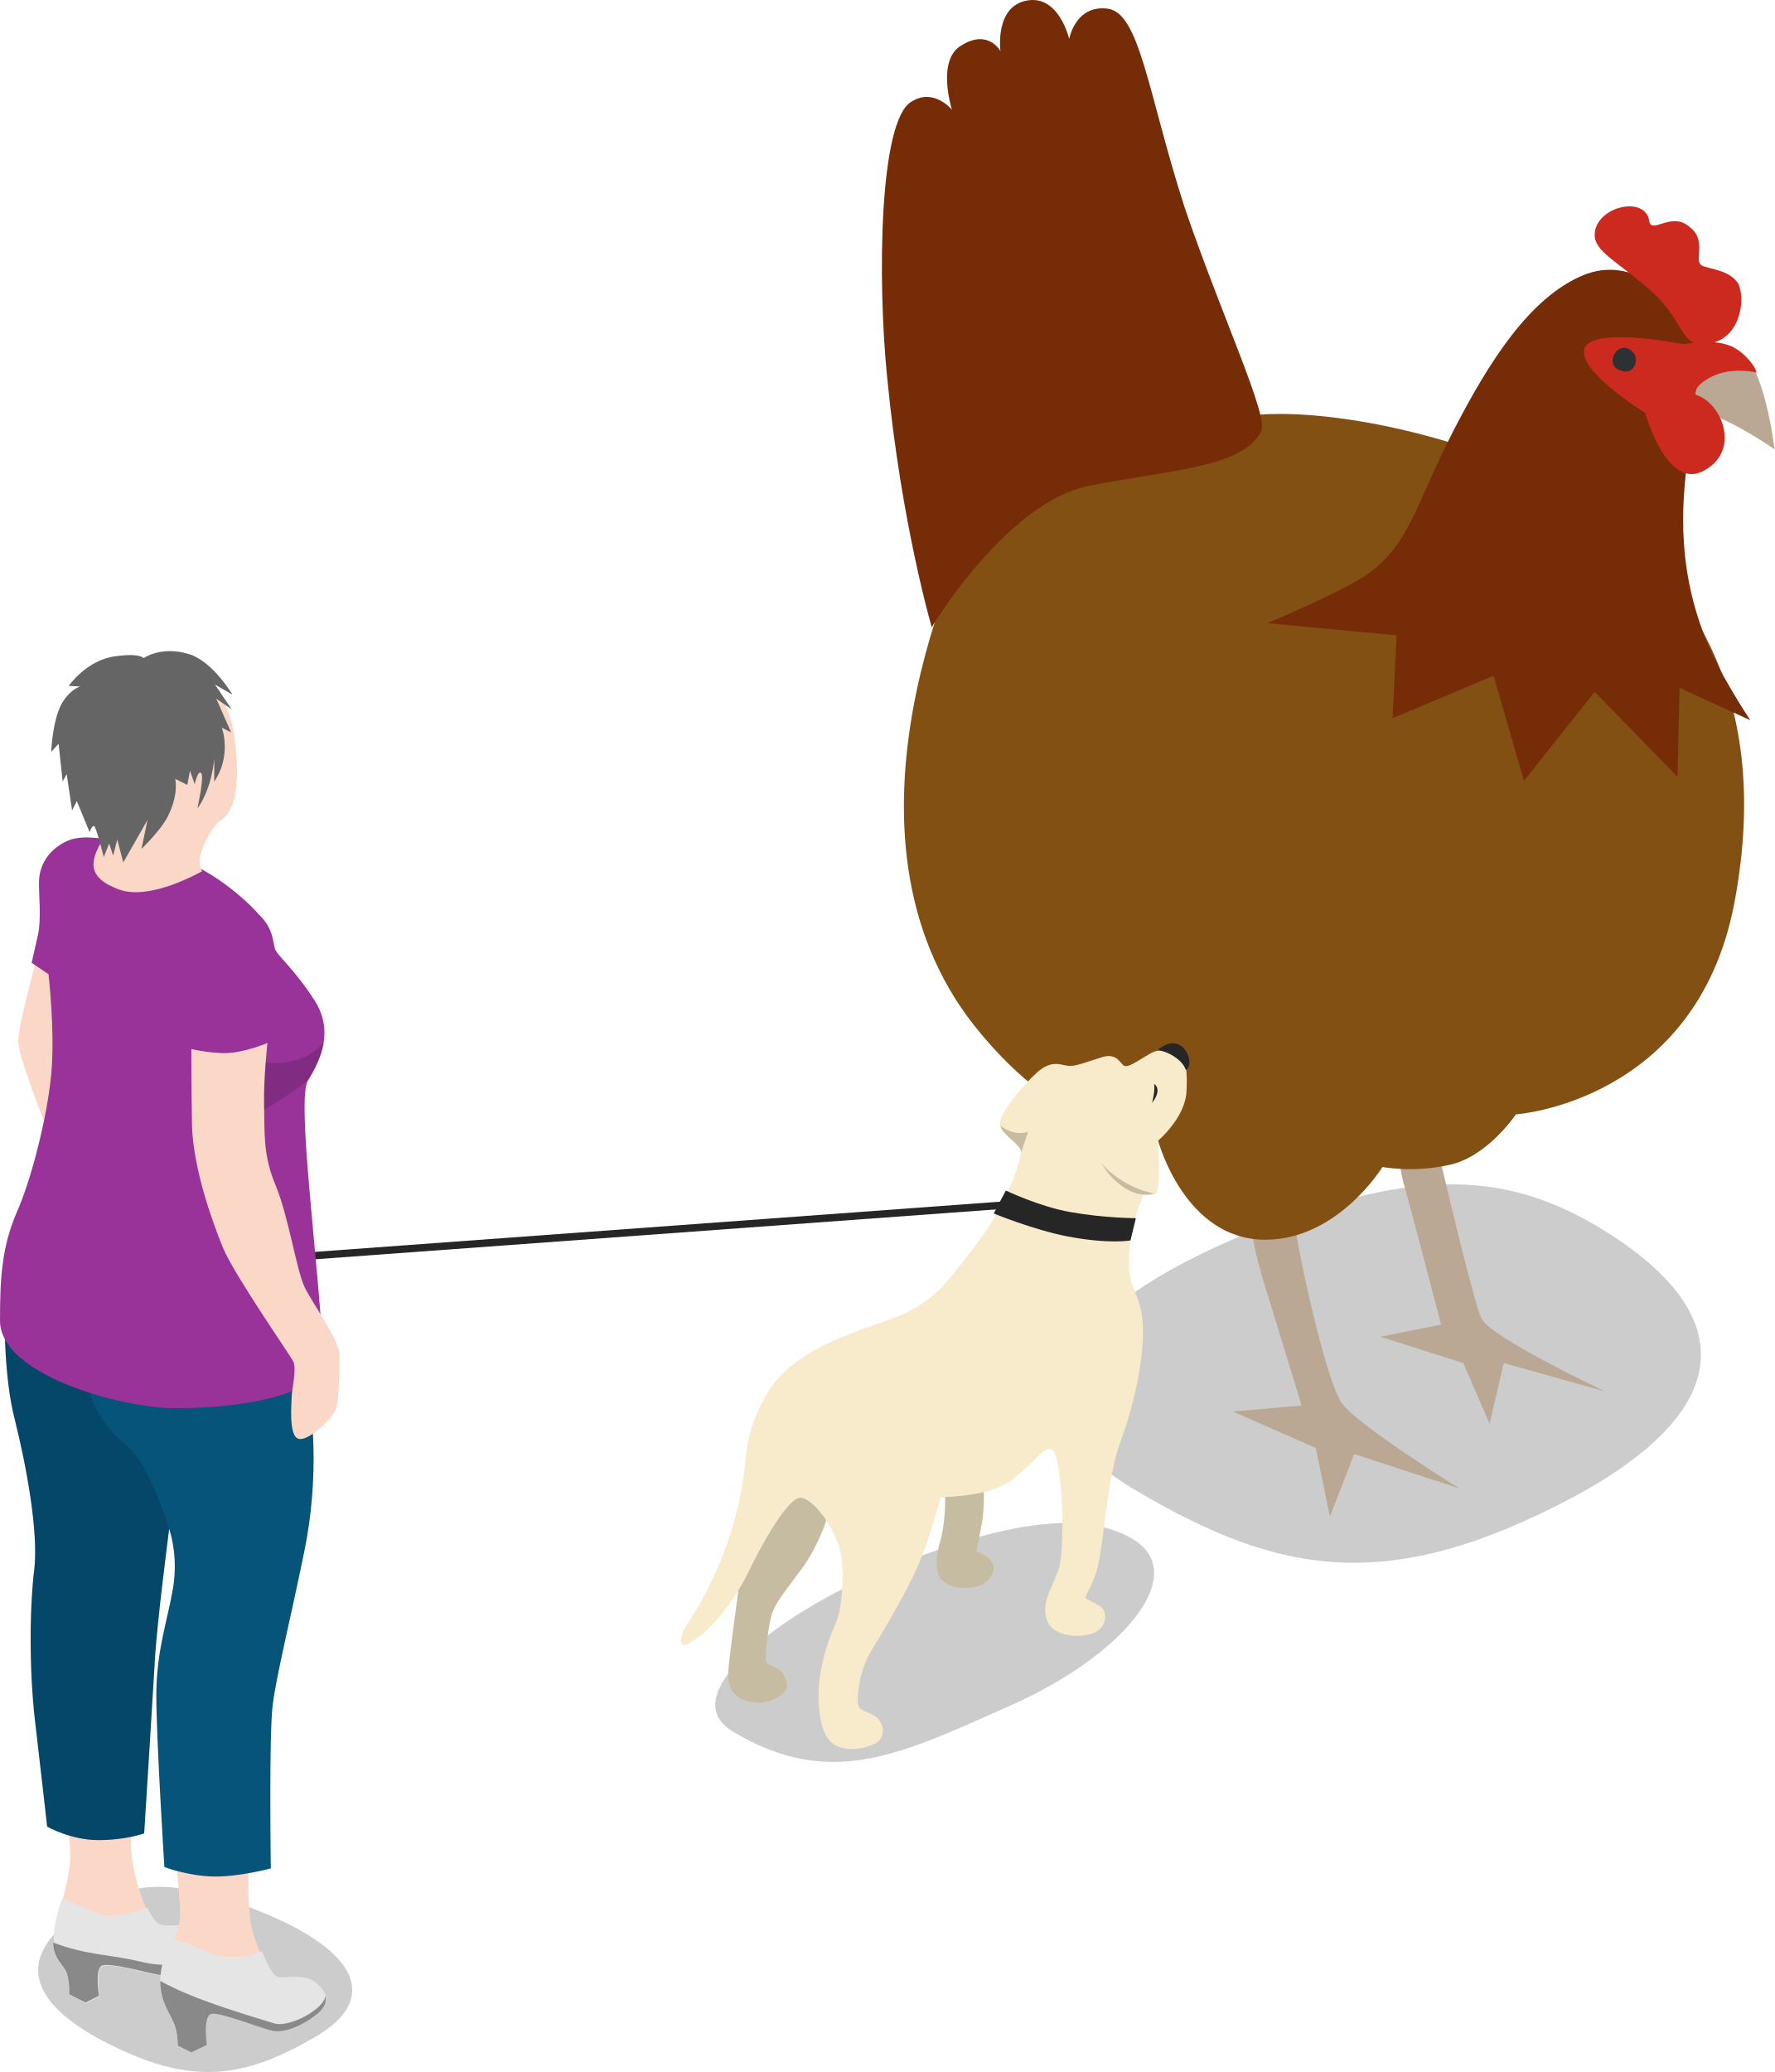
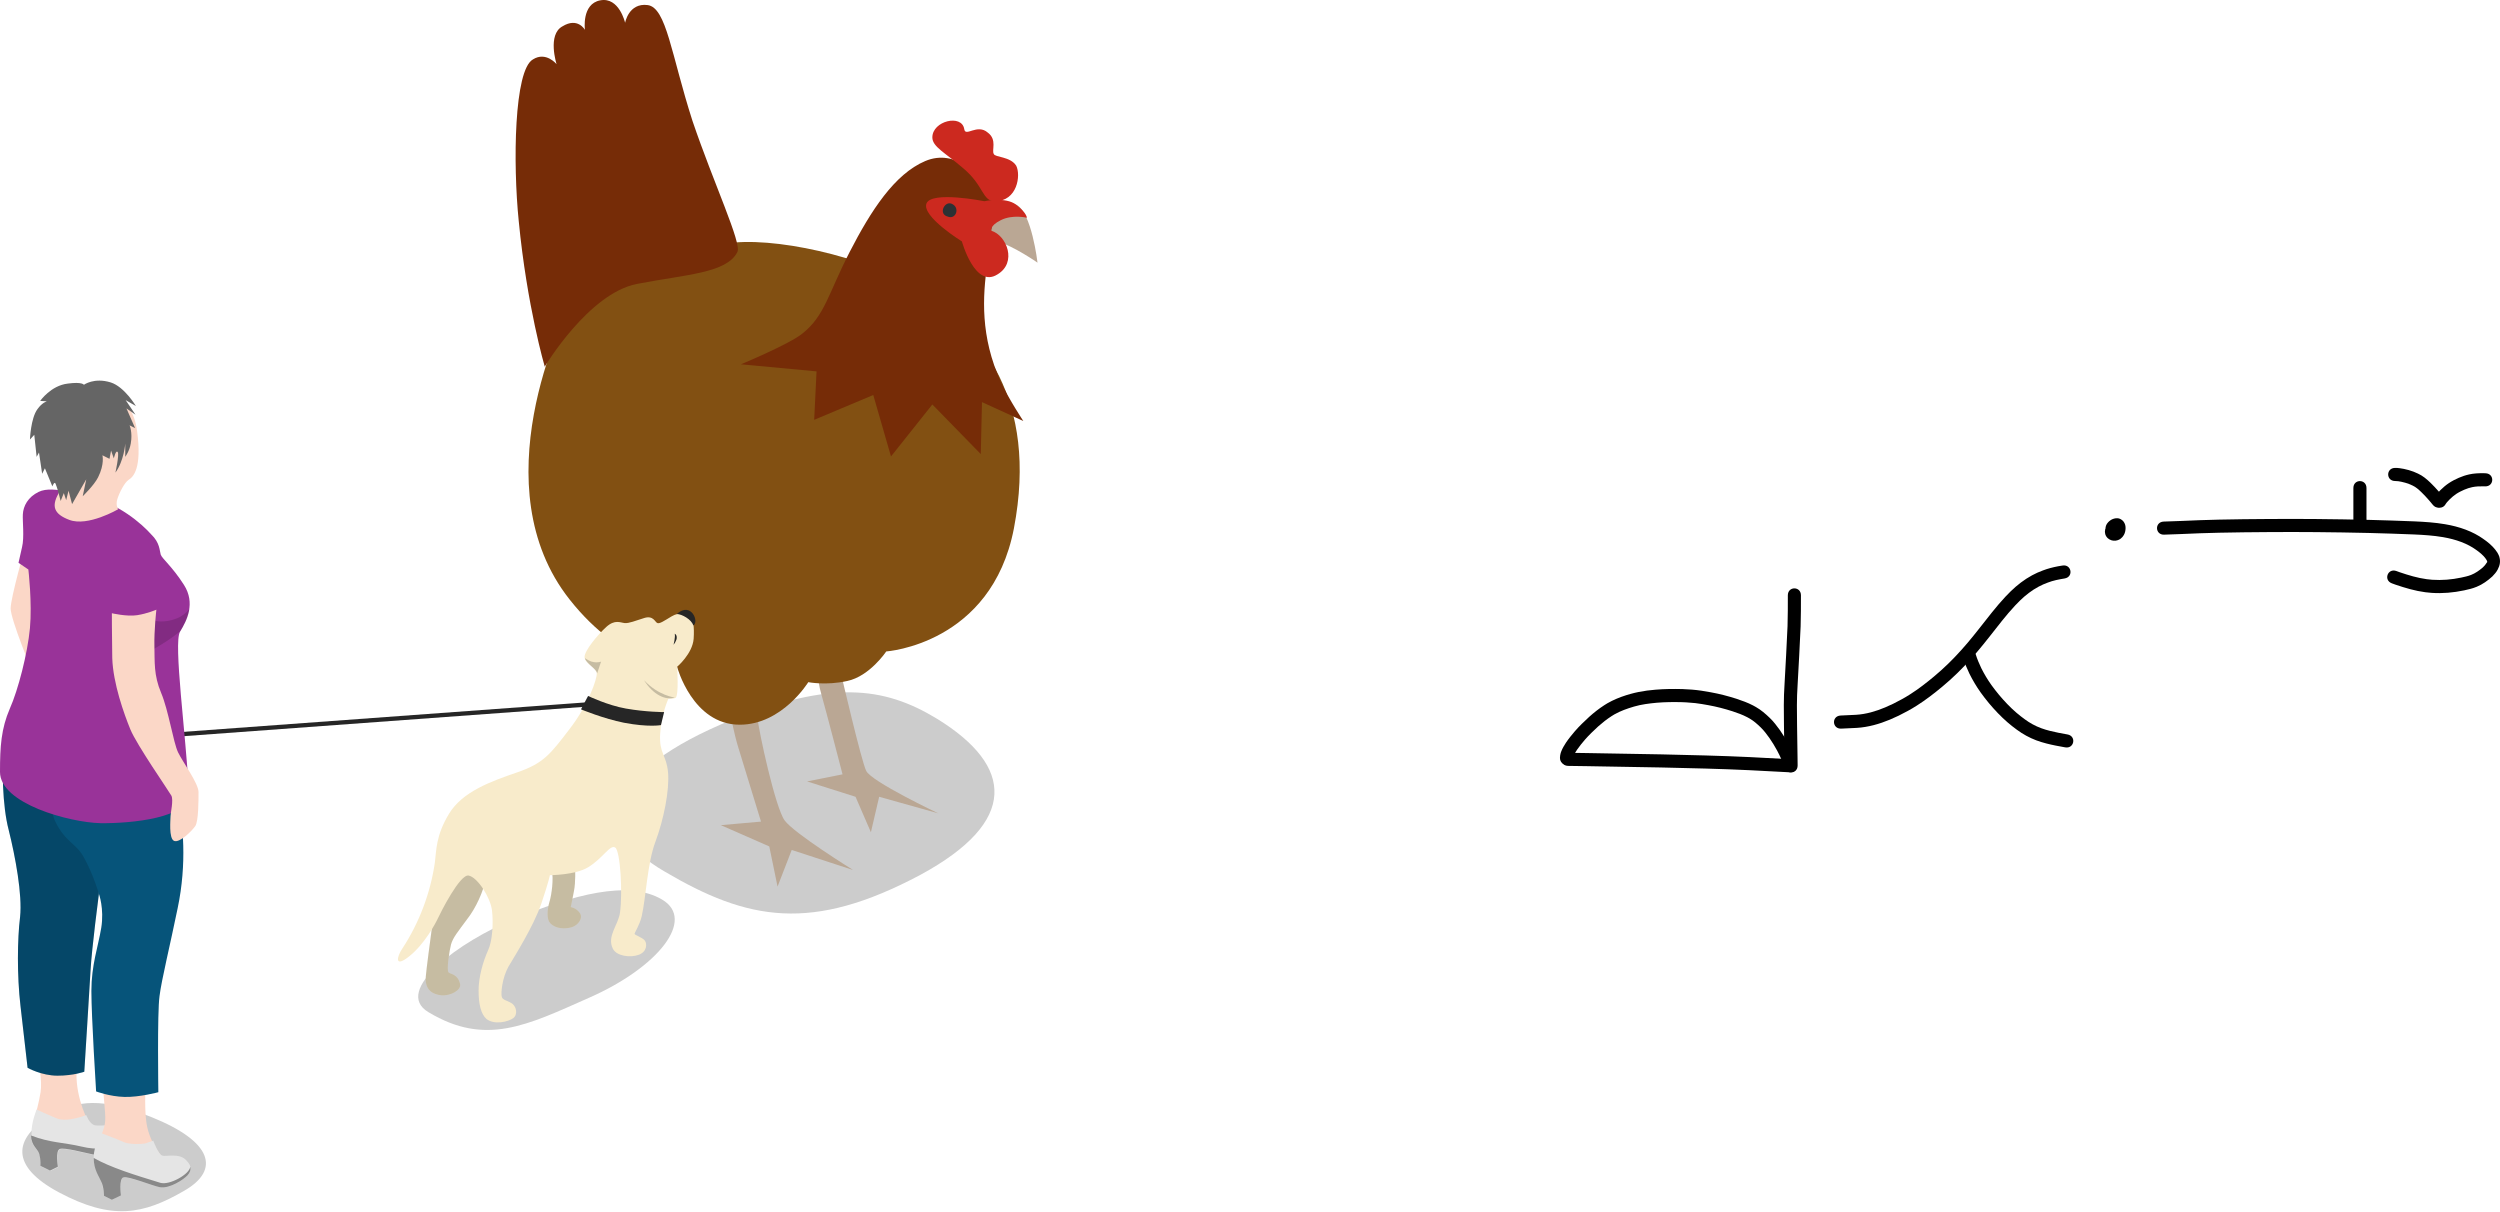
- <svg xmlns="http://www.w3.org/2000/svg" id="svg2369" version="1.1" viewBox="0 0 69.691 81.359" height="81.359mm" width="69.691mm">
+ <svg xmlns="http://www.w3.org/2000/svg" id="svg2369" version="1.1" viewBox="0 0 167.928 81.359" height="81.359mm" width="167.928mm">
  <defs id="defs2363" />
  <g transform="translate(-99.65586,-118.6104)" id="layer1">
    <g id="g3263" transform="matrix(-0.79375,0,0,0.79375,182.0471,117.839)">
      <path id="path3243" d="m 24.5,61.8 c -6.5,4 -6.9,8.7 1.4,13.2 9.2,4.9 14.6,3.9 21.7,-0.3 6.2,-3.6 4.8,-8.5 -5.7,-12.8 C 33.5,58.6 29.1,59 24.5,61.8 Z" style="opacity:0.2" />
      <path id="path3245" d="m 39.7,61.7 c -0.1,1.1 -1.5,7.6 -2.3,8.7 -0.8,1.1 -5.8,4.2 -5.8,4.2 l 5.2,-1.7 1.2,3.1 0.7,-3.4 4.1,-1.8 -3.4,-0.3 c 0,0 1.5,-4.9 1.9,-6.2 0.4,-1.3 0.6,-2.5 0.6,-2.5 z" style="fill:#baa794" />
      <path id="path3247" d="m 32.6,58.1 c 0,0 -1.7,7.3 -2.1,8.1 -0.4,0.9 -6.1,3.6 -6.1,3.6 l 5,-1.4 0.7,3 1.3,-3 4.1,-1.3 -3,-0.6 c 0,0 1.4,-5.4 1.8,-6.8 0.4,-1.4 0.2,-1.9 0.2,-1.9 z" style="fill:#baa794" />
      <path id="path3249" d="m 25.5,25.8 c 3.9,-2.7 11.7,-4.7 16.2,-4.3 4.5,0.4 12.4,2.8 13.5,4.6 1.1,1.9 7.9,16.1 0.4,25.6 -4.5,5.7 -9.1,5.7 -9.1,5.7 0,0 -1.3,4.9 -5.3,4.9 -3.6,0 -5.8,-3.6 -5.8,-3.6 0,0 -1.5,0.3 -3.3,-0.1 -1.9,-0.4 -3.3,-2.5 -3.3,-2.5 0,0 -8.9,-0.6 -10.8,-10.4 -2.1,-11 2.9,-16.7 7.5,-19.9 z" style="fill:#825012" />
      <path id="path3251" d="M 41.4,22.3 C 41,21.6 43.4,16.5 45.2,11.2 47,5.6 47.4,1.6 49,1.4 c 1.6,-0.2 1.9,1.5 1.9,1.5 0,0 0.5,-2.2 2.1,-1.9 1.6,0.3 1.3,2.5 1.3,2.5 0,0 0.6,-1.1 1.9,-0.3 1.3,0.7 0.5,3.2 0.5,3.2 0,0 0.9,-1.1 2,-0.4 1.6,0.9 1.7,8.8 1.2,13.7 -0.7,7.2 -2.2,12.3 -2.2,12.3 0,0 -3.7,-6.2 -7.8,-7 -4.1,-0.8 -7.6,-0.9 -8.5,-2.7 z" style="fill:#762c07" />
      <path id="path3253" d="m 20.2,16.9 c 0.6,-1 2.7,-3.4 5.3,-2.3 2.6,1.1 4.6,4.2 6.4,7.7 1.8,3.5 2.1,5.4 4,6.9 1.1,0.9 5.2,2.6 5.2,2.6 l -6.4,0.6 0.2,4.1 -5,-2.1 -1.5,5.2 -3.5,-4.4 -4.1,4.2 -0.1,-4.4 -3.5,1.6 c 0,0 1.2,-1.8 1.9,-3.3 3.5,-7.7 -0.8,-13.5 1.1,-16.4 z" style="fill:#762c07" />
      <path id="path3255" d="m 17.8,18.3 c -1.3,0.6 -1.8,4.9 -1.8,4.9 0,0 2,-1.4 3.4,-1.8 1.5,-0.4 -0.5,-3.6 -1.6,-3.1 z" style="fill:#baa794" />
      <path id="path3257" d="m 19.6,18 c 1.1,0 0.9,-1.3 2.7,-2.8 1.5,-1.3 2.6,-1.8 2.6,-2.6 0,-1.4 -2.5,-2 -2.7,-0.7 -0.1,0.7 -1.1,-0.5 -2,0.3 -0.8,0.6 -0.3,1.5 -0.5,1.8 -0.1,0.3 -1.4,0.2 -1.9,1 -0.4,0.8 -0.1,3 1.8,3 z" style="fill:#cc291f" />
      <path id="path3259" d="m 19.9,20.5 c -1.3,0.4 -2.2,2.7 -0.5,3.7 1.9,1.2 3,-2.8 3,-2.8 0,0 3.4,-2.1 3,-3.2 C 25,17.1 20.5,18 20.5,18 c 0,0 -1.8,-0.4 -2.7,0.3 -0.9,0.7 -0.9,1.1 -0.9,1.1 0,0 1.2,-0.3 2.2,0.2 1,0.5 0.8,0.9 0.8,0.9 z" style="fill:#cc291f" />
      <path id="path3261" d="m 23.3,18.2 c 0.6,-0.2 1.1,0.9 0.3,1.1 -0.7,0.3 -1.1,-0.8 -0.3,-1.1 z" style="fill:#2d3134" />
    </g>
    <g id="g3343" transform="matrix(0.2645833,0,0,0.2645833,96.85128,138.8204)">
      <path id="path3283" d="m 119.4,180.6 c 14.5,8.7 25,3.3 40.8,-3.7 17.5,-7.7 27.1,-19.8 18.5,-24.9 -8.6,-5.1 -22.6,-1.2 -37.5,4.9 -13.8,5.6 -31.1,18.2 -21.8,23.7 z" style="opacity:0.2" />
      <path id="path3285" d="m 23.4,206.9 c -9.5,5.8 -10.2,12.8 2.1,19.4 13.5,7.2 21.4,5.7 31.9,-0.4 9.2,-5.3 7.1,-12.5 -8.4,-18.7 -12.5,-5 -18.8,-4.4 -25.6,-0.3 z" style="opacity:0.2" />
      <path id="path3287" d="m 11.7,114.9 c 0.2,6.2 2.3,21.9 3.8,26.3 1.5,4.4 3.2,11.2 2.5,14.8 -0.7,3.6 -3,9.6 -1.7,18 1.4,8.3 5.5,21.2 4.6,26.9 -0.9,5.7 -2.7,8.4 -0.8,10.1 1.9,1.7 2.9,3 6.6,2.8 3.6,-0.2 4,0.2 6.6,1.5 2.6,1.3 9,0.5 9.4,-1.8 0.4,-2.3 -7.5,-1.3 -9.1,-4.1 -1.7,-2.8 -4.3,-9.3 -3.4,-15.6 0.9,-6.3 2.9,-23.1 2.9,-28.2 0.1,-3.8 2.4,-17.3 4.3,-24.6 2.5,-9.3 4.3,-29.6 4.3,-29.6 l -26.3,-9.6 c 0,-0.1 -3.9,6.1 -3.7,13.1 z" style="opacity:1;fill:#fbd7c7" />
      <g id="g3293">
        <path id="path3289" d="m 19.9,205.3 c 0,0 3,1.4 5,2.2 2.7,1.2 7.6,-0.8 7.6,-0.8 0,0 0.8,2.3 2.2,2.6 1.4,0.3 6.6,-0.5 7.8,0.1 1.2,0.6 4.6,1.6 2.2,3.5 -2.4,1.8 -7.9,4.4 -10.4,3.9 -2.6,-0.5 -7.2,-1.8 -8.4,-1.4 -1.2,0.4 -0.5,4.5 -0.5,4.5 l -2,1 -2.4,-1.2 c 0,0 0,-1.4 -0.3,-3 -0.4,-1.6 -2.1,-2.3 -2.1,-5.2 -0.1,-2.9 1.3,-6.2 1.3,-6.2 z" style="opacity:1;fill:#e5e5e5" />
        <path id="path3291" d="m 18.5,211.9 c 0.1,2.6 1.7,3.3 2.1,4.7 0.4,1.6 0.3,3 0.3,3 l 2.4,1.2 2,-1 c 0,0 -0.7,-4.1 0.5,-4.5 1.2,-0.4 5.9,0.9 8.4,1.4 2.6,0.5 8,-2 10.4,-3.9 0.7,-0.5 0.9,-1.1 0.8,-1.6 -1.4,1.1 -6.1,5.5 -14.1,3.5 -4.7,-1.1 -7.8,-0.9 -12.8,-2.8 z" style="opacity:0.4" />
      </g>
      <path id="path3295" d="m 30.3,110.3 c 0,0 -4.7,7.4 -2.9,14 1.8,6.7 3.7,8.3 3.7,8.3 0,0 1.4,7.9 2.6,11.2 1.2,3.3 4.6,13.3 4.3,15.2 -0.3,1.9 -3.9,10.6 -3.5,17 0.4,6.4 1.9,20 2.4,25.5 0.4,5.3 0.8,6.7 -0.2,9.3 -1,2.7 -3.4,7.2 0.8,8.6 4.2,1.4 6.3,-0.1 9.3,2 3,2.1 8,2.8 9.8,0.5 1.8,-2.3 -3,-3.3 -3.7,-3.5 -0.7,-0.2 -4.3,-4.4 -5.1,-9.6 -0.9,-5.9 0.1,-19.1 1.5,-24.5 1.4,-5.4 1.4,-14.1 1.7,-16.5 0.3,-2.4 5.9,-16.9 5.9,-25.6 0,-8.7 -3.8,-26.1 -3.8,-26.1 z" style="opacity:1;fill:#fbd7c7" />
      <path id="path3297" d="m 36.3,211.3 c 0,0 3.3,1.2 5.8,2.3 1.5,0.6 4.5,0.5 5.4,0.3 0.9,-0.3 2,-0.7 2,-0.7 0,0 1.3,3.5 2.3,3.8 0.9,0.3 4.3,-0.7 6,1.1 1.8,1.8 1.3,2.8 0.4,3.9 -0.9,1 -4.4,3.5 -7.1,3 -1.9,-0.4 -7.9,-2.7 -9.1,-2.5 -1.2,0.2 -0.7,4.6 -0.7,4.6 l -2.3,1.1 -2,-1 c 0,0 -0.1,-2.1 -0.7,-3.6 -0.7,-1.4 -1.9,-3.1 -1.9,-6.2 0,-3.1 1.9,-6.1 1.9,-6.1 z" style="opacity:1;fill:#e5e5e5" />
      <path id="path3299" d="m 58.9,219.8 c -0.1,1.9 -5.3,4.8 -7.6,4.1 -6.9,-2.1 -12.6,-3.9 -16.9,-6.3 v 0 c 0,3 1.3,4.6 1.9,6 0.7,1.4 0.7,3.6 0.7,3.6 l 2,1 2.3,-1.1 c 0,0 -0.6,-4.4 0.7,-4.6 1.2,-0.3 7.2,2.1 9.1,2.5 2.6,0.5 6.2,-2 7.1,-3 0.6,-0.7 0.9,-1.3 0.7,-2.2 z" style="opacity:0.4" />
      <path id="path3301" d="m 27.7,113.7 c 0,0 -16,-3.2 -16.1,-2.3 -0.6,7.1 -0.4,16.8 1.2,22.9 1.7,6.8 3.5,16.5 2.9,22.1 -0.7,5.6 -0.8,14.9 0.1,22.6 0.9,7.7 1.8,15.7 1.8,15.7 0,0 3.5,2 7.6,2 4.1,0 6.8,-1 6.8,-1 0,0 1.3,-20.6 1.6,-25.9 0.3,-5.4 2.1,-19.2 2.1,-19.2 0,0 0.8,-16.5 -0.7,-21.7 -1.4,-5.4 -7.3,-15.2 -7.3,-15.2 z" style="opacity:1;fill:#06547a" />
      <path id="path3303" d="m 27.7,113.7 c 0,0 -16,-3.2 -16.1,-2.3 -0.6,7.1 -0.4,16.8 1.2,22.9 1.7,6.8 3.5,16.5 2.9,22.1 -0.7,5.6 -0.8,14.9 0.1,22.6 0.9,7.7 1.8,15.7 1.8,15.7 0,0 3.5,2 7.6,2 4.1,0 6.8,-1 6.8,-1 0,0 1.3,-20.6 1.6,-25.9 0.3,-5.4 2.1,-19.2 2.1,-19.2 0,0 0.8,-16.5 -0.7,-21.7 -1.4,-5.4 -7.3,-15.2 -7.3,-15.2 z" style="opacity:0.15" />
      <path id="path3305" d="m 36.3,159.2 c -0.8,4.8 -2.5,9.4 -2.5,16 0,6.5 1.2,25.5 1.2,25.5 0,0 3.4,1.3 7.2,1.4 3.8,0.1 8.6,-1.2 8.6,-1.2 0,0 -0.3,-20.3 0.3,-24.4 0.5,-4.1 2.7,-13 4.6,-22.3 2.4,-11.4 1.4,-21.7 0,-27.9 -1.4,-6.2 -2.6,-11.8 -2.6,-11.8 0,0 -3.1,-1.8 -7.5,-4 l -21.1,1 c 0,0 -2.3,15.7 0.1,20.6 2.6,5.4 5.3,5.5 7.3,9.2 2.4,4.3 3.8,9.2 3.8,9.2 0,0 1.4,3.8 0.6,8.7 z" style="opacity:1;fill:#06547a" />
      <g id="g3325">
        <path id="path3307" d="m 150.7,144.6 c 0.5,2.2 -0.1,6.2 -0.5,7.6 -0.8,2.6 -0.8,4.9 0.1,5.8 1.4,1.5 3.9,1.5 5.5,1 1.6,-0.5 2.9,-2.3 2,-3.6 -0.9,-1.3 -2.3,-1.5 -2.3,-1.5 0,0 0.4,-1.8 0.8,-4 0.5,-2.5 0.3,-5.8 0.3,-5.8 z" style="opacity:1;fill:#f8ebcb" />
        <path id="path3309" d="m 134,146.5 c -0.7,3.5 -2.6,7.7 -4.9,10.6 -2.2,3 -3.5,4.5 -4,6.3 -0.4,1.5 -1.2,6.6 -0.6,7.1 0.6,0.5 2.3,0.4 2.9,2.9 0.4,1.6 -2.5,3.1 -4.7,2.9 -2.1,-0.2 -4.3,-1.2 -4,-4.8 0.3,-3.6 3.5,-26.6 3.5,-26.6 l 8.2,-2 z" style="opacity:1;fill:#f8ebcb" />
        <path id="path3311" d="m 150.7,144.6 c 0.5,2.2 -0.1,6.2 -0.5,7.6 -0.8,2.6 -0.8,4.9 0.1,5.8 1.4,1.5 3.9,1.5 5.5,1 1.6,-0.5 2.9,-2.3 2,-3.6 -0.9,-1.3 -2.3,-1.5 -2.3,-1.5 0,0 0.4,-1.8 0.8,-4 0.5,-2.5 0.3,-5.8 0.3,-5.8 z" style="opacity:0.2" />
        <path id="path3313" d="m 134,146.5 c -0.7,3.5 -2.6,7.7 -4.9,10.6 -2.2,3 -3.5,4.5 -4,6.3 -0.4,1.5 -1.2,6.6 -0.6,7.1 0.6,0.5 2.3,0.4 2.9,2.9 0.4,1.6 -2.5,3.1 -4.7,2.9 -2.1,-0.2 -4.3,-1.2 -4,-4.8 0.3,-3.6 3.5,-26.6 3.5,-26.6 l 8.2,-2 z" style="opacity:0.2" />
        <path id="path3315" d="m 182.5,92.9 c 0,0 3.9,-3.3 4.2,-7.1 0.2,-3 -0.1,-5.2 -0.9,-5.8 -0.8,-0.6 -2.7,-1.1 -4.7,0.1 -2,1.2 -3,1.9 -3.6,1.7 -0.6,-0.2 -1,-2 -3.3,-1.3 -2.3,0.7 -3.9,1.4 -5,1.3 -1.1,-0.1 -2.5,-1 -4.7,1 -2.2,2 -5.5,6 -5.5,7.6 0,1.6 3.1,2.9 3.1,4.2 0.1,1.3 -2.1,7.9 -6.9,14.1 -4.9,6.4 -6.6,8.7 -13.3,11 -6.7,2.3 -13.9,4.9 -17.3,10.5 -3.4,5.6 -3.2,9.4 -3.6,12.4 -1.1,7.6 -3.9,15.2 -8.3,21.9 -1.3,1.9 -2.1,5 1.8,1.9 3.9,-3.1 6.7,-8.4 7.3,-9.7 0.6,-1.3 5.6,-11.3 7.8,-10.8 2.3,0.5 5.5,5.6 5.9,8.8 0.4,3.3 0.1,7.9 -1,10.2 -1.3,2.9 -2.4,6.8 -2.4,10.2 0,3.4 0.6,6 2,7.2 2,1.6 5.6,0.7 6.8,-0.2 1.2,-0.9 0.9,-3.1 -0.6,-3.9 -1,-0.6 -2.1,-0.7 -2.3,-1.5 -0.3,-0.8 0.1,-4.9 1.7,-7.7 1.4,-2.4 6.3,-10.1 8.3,-15.9 2,-5.9 2.2,-7.3 2.2,-7.3 0,0 6.4,0 9.7,-2 3.8,-2.3 5.6,-5.9 6.9,-5 1.3,0.9 1.9,11.6 1.2,16.5 -0.4,3.1 -3.4,6 -1.8,9.2 1,1.9 4.5,2.3 6.6,1.5 2.1,-0.8 2.1,-2.8 1.5,-3.6 -0.6,-0.8 -2.6,-1.4 -2.6,-1.7 0,-0.3 1.3,-2.3 1.8,-4.4 1.1,-4.7 1.4,-13.4 3.5,-19 2.1,-5.6 3.6,-13.1 3.2,-17.6 -0.4,-4.5 -2.3,-4.7 -2,-9.8 0.3,-5.1 2.1,-8.9 2.1,-8.9 0,0 1.1,0.1 1.8,-0.2 0.9,-0.6 0.4,-7.9 0.4,-7.9 z" style="opacity:1;fill:#f8ebcb" />
        <path id="path3317" d="m 182.4,79.5 c 1.3,0 3.8,1.4 4.2,2.9 1.6,-0.8 -0.5,-6.2 -4.2,-2.9 z" style="opacity:1;fill:#262626" />
        <path id="path3319" d="m 181.9,84.5 c 0.2,0.9 -0.3,2.8 -0.3,2.8 0,0 0.9,-1.1 0.8,-1.9 0,-0.7 -0.5,-0.9 -0.5,-0.9 z" style="opacity:1;fill:#262626" />
        <path id="path3321" d="m 163.2,91.6 c 0,0 -0.9,0.3 -1.9,0.1 -0.8,-0.1 -1.6,-0.6 -2.2,-1 0.3,1.4 3,2.7 3.1,3.9 v 0 c 0.5,-1.6 1,-3 1,-3 z" style="opacity:0.2" />
        <path id="path3323" d="m 174.1,96.3 c 2.3,3.7 5.5,5.2 7.8,4.4 0.1,0 -4.1,-0.4 -7.8,-4.4 z" style="opacity:0.2" />
      </g>
-       <path id="path3327" d="m 36.9,112 c -0.3,0 -0.6,-0.2 -0.6,-0.5 0,-0.3 0.2,-0.6 0.6,-0.6 l 122.9,-9 c 0,0 0,0 0,0 0.3,0 0.6,0.2 0.6,0.5 0,0.3 -0.2,0.6 -0.6,0.6 l -122.9,9 c 0,0 0,0 0,0 z" style="opacity:1;fill:#262626" />
+       <path id="path3327" d="m 36.9,112 c -0.3,0 -0.6,-0.2 -0.6,-0.5 0,-0.3 0.2,-0.6 0.6,-0.6 l 122.9,-9 c 0,0 0,0 0,0 0.3,0 0.6,0.2 0.6,0.5 0,0.3 -0.2,0.6 -0.6,0.6 z" style="opacity:1;fill:#262626" />
      <path id="path3329" d="m 17,62.4 c 0,0 -3.7,13 -3.7,15.7 0,2.7 5.4,15.9 5.8,16.8 0.4,0.9 5.2,-4.1 5.2,-4.1 0,0 -2.9,-8.4 -2.9,-10.8 0,-2.4 1.8,-8.2 1.8,-8.2 z" style="opacity:1;fill:#fbd7c7" />
      <path id="path3331" d="m 33.2,50 c -1.3,-0.2 -9,-3.4 -12.8,-1.5 -2.7,1.3 -3.9,3.6 -4,5.7 -0.1,1.7 0.4,5.9 -0.2,8.3 -0.3,1.3 -0.9,4 -0.9,4 l 2.5,1.7 c 0,0 1,8.5 0.4,14.9 -0.6,6.4 -3,15.7 -5.1,20.4 -2.2,5.1 -2.5,9.6 -2.5,16.1 0,8 17.5,12.8 25.5,13 7.7,0.1 22.8,-1.3 22.5,-7.6 -0.8,-14.9 -4,-38.2 -2.3,-41 1.7,-2.8 4,-7.2 1,-11.9 -3,-4.7 -5.6,-6.7 -5.9,-7.7 -0.3,-1 -0.2,-3 -2.4,-5.1 C 46.7,56.7 40.4,51.1 33.2,50 Z" style="opacity:1;fill:#993399" />
      <path id="path3333" d="m 29.8,22.7 c 6.9,-1.6 14.3,0.7 15.6,10.3 1.3,9.6 -1,11.7 -2.1,12.4 -1.1,0.7 -2.4,3.3 -2.9,4.9 -0.5,1.6 0.2,2.6 0.2,2.6 0,0 -7.7,4.5 -12.4,2.7 -4,-1.5 -4.5,-3.5 -2.8,-6.6 1.6,-3.1 -2.3,-5 -3.5,-9.6 -1.2,-4.6 -1.3,-14.6 7.9,-16.7 z" style="opacity:1;fill:#fbd7c7" />
      <path id="path3335" d="m 38.7,20.7 c 3.5,1.1 6.4,6 6.4,6 l -2.6,-1.5 2.5,3.7 -2.3,-1.6 2.2,5 -1.4,-0.7 c 0,0 0.8,1.8 0.3,4.6 -0.3,1.9 -1.4,3.4 -1.4,3.4 v -3.4 c 0,0 -0.3,4.4 -2.5,7.4 0,0 1,-4.5 0.6,-5.2 -0.5,-0.7 -1,1.6 -1,1.6 l -0.7,-2 -0.4,2.1 -1.8,-0.9 c 0,0 0.6,2.2 -1.1,5.6 -1,2 -3.9,4.8 -3.9,4.8 l 0.9,-4.3 -3.6,6.3 -0.9,-3.4 -0.6,2.4 -0.6,-1.8 -0.8,2 c 0,0 -0.9,-3.6 -1.3,-4.4 -0.3,-0.7 -0.8,0.7 -0.8,0.7 L 22,42.5 21.3,43.9 20.5,38.5 19.9,39.6 19.3,34 18.2,35.2 c 0,0 0.2,-5.4 1.9,-7.7 1.2,-1.7 2.4,-2 2.4,-2 l -1.7,-0.1 c 0,0 2.7,-3.9 7,-4.4 3.7,-0.5 4.1,0.3 4.1,0.3 0,0 2.6,-1.9 6.8,-0.6 z" style="opacity:1;fill:#656565" />
      <path id="path3337" d="m 55.5,80.6 c -3.2,1.3 -5.6,0.6 -5.6,0.6 0,0 -0.4,2.2 -0.4,4.2 0,1.2 0.1,3 0.1,3 0,0 3.7,-2 6.7,-4.5 0,0 0,-0.1 0.1,-0.1 0.9,-1.5 2,-3.4 2.3,-5.6 -0.8,1 -1.9,1.9 -3.2,2.4 z" style="opacity:0.15" />
      <path id="path3339" d="m 39,79.3 c 0,0 3.8,0.9 6.4,0.5 2.6,-0.4 4.9,-1.4 4.9,-1.4 0,0 -0.6,5.3 -0.5,9.3 0.1,3.9 -0.2,7.3 1.7,11.8 1.9,4.5 3.1,12.6 4.3,15.1 1.2,2.5 5.2,7.9 5.2,10.1 0,2.2 0,7.3 -0.8,8.6 -0.8,1.2 -4,4.4 -5.4,3.8 -1.4,-0.6 -0.9,-5.5 -0.9,-6.3 0,-0.8 0.8,-4.1 0.2,-5.2 C 53.5,124.5 45.3,112.7 43.7,108.8 42.1,104.9 39.3,97.1 39.1,90.7 39,84.3 39,79.3 39,79.3 Z" style="opacity:1;fill:#fbd7c7" />
      <path id="path3341" d="m 159.9,100.3 c 0,0 5,2.4 9.6,3.2 5.1,0.9 9.7,0.9 9.7,0.9 l -0.8,3.3 c 0,0 -3.1,0.6 -9.4,-0.6 -5.1,-1 -10.9,-3.4 -10.9,-3.4 z" style="opacity:1;fill:#262626" />
    </g>
  </g>
+   <path style="fill:#000000;fill-opacity:1;fill-rule:nonzero;stroke:none;stroke-width:0.265" id="path1" d="m 120.091,39.987 c 0.005,0.69 -0.003,1.381 -0.02,2.071 -0.055,1.303 -0.131,2.604 -0.202,3.906 -0.065,0.927 -0.05,1.856 -0.038,2.784 0.011,0.7 0.021,1.399 0.031,2.099 0.005,0.389 0.003,0.197 0.007,0.576 0.007,0.622 0.887,0.612 0.88,-0.01 v 0 c -0.005,-0.38 -0.002,-0.188 -0.007,-0.578 -0.009,-0.7 -0.02,-1.399 -0.031,-2.099 -0.012,-0.908 -0.028,-1.818 0.036,-2.724 0.071,-1.31 0.148,-2.62 0.203,-3.931 0.018,-0.698 0.025,-1.395 0.021,-2.093 0,-0.622 -0.88,-0.622 -0.88,0 z" />
+   <path style="fill:#000000;fill-opacity:1;fill-rule:nonzero;stroke:none;stroke-width:0.265" id="path2" d="m 120.228,50.997 c -0.208,-0.006 -1.794,-0.097 -2.691,-0.142 -1.806,-0.087 -4.129,-0.144 -5.937,-0.183 -1.668,-0.035 -3.336,-0.063 -5.004,-0.088 -0.85,-0.013 -0.434,-0.007 -1.247,-0.018 -0.622,-0.009 -0.635,0.871 -0.013,0.88 v 0 c 0.813,0.012 0.397,0.006 1.247,0.018 1.666,0.026 3.332,0.053 4.998,0.088 1.799,0.038 4.114,0.095 5.912,0.182 0.912,0.046 1.824,0.093 2.735,0.143 0.621,0 0.615,-0.862 0,-0.88 z" />
+   <path style="fill:#000000;fill-opacity:1;fill-rule:nonzero;stroke:none;stroke-width:0.265" id="path3" d="m 105.666,50.901 c 1.5e-4,0.002 1.4e-4,0.006 5.3e-4,0.005 0.01,-0.048 0.01,-0.077 0.031,-0.125 0.059,-0.148 0.144,-0.283 0.231,-0.416 0.162,-0.237 0.345,-0.458 0.531,-0.677 0.277,-0.319 0.586,-0.608 0.895,-0.895 0.28,-0.249 0.576,-0.483 0.891,-0.686 0.061,-0.04 0.124,-0.077 0.186,-0.115 0.416,-0.239 0.87,-0.395 1.328,-0.531 0.497,-0.146 1.012,-0.209 1.526,-0.257 0.567,-0.048 1.136,-0.052 1.705,-0.038 0.098,0.005 0.195,0.008 0.293,0.014 0.202,0.012 0.386,0.025 0.586,0.048 0.295,0.034 0.588,0.086 0.88,0.139 0.549,0.099 1.089,0.239 1.62,0.409 0.339,0.112 0.676,0.233 0.993,0.399 0.053,0.028 0.104,0.058 0.157,0.087 0.278,0.159 0.517,0.373 0.746,0.595 0.222,0.212 0.402,0.46 0.582,0.707 0.194,0.275 0.367,0.564 0.528,0.859 0.122,0.224 0.228,0.457 0.33,0.691 0.05,0.115 0.093,0.232 0.135,0.35 0.209,0.586 1.038,0.29 0.829,-0.296 v 0 c -0.049,-0.136 -0.099,-0.272 -0.156,-0.405 -0.113,-0.258 -0.23,-0.515 -0.365,-0.762 -0.18,-0.328 -0.373,-0.65 -0.589,-0.956 -0.21,-0.288 -0.423,-0.575 -0.682,-0.822 -0.285,-0.274 -0.585,-0.536 -0.931,-0.731 -0.065,-0.036 -0.129,-0.073 -0.195,-0.108 -0.355,-0.185 -0.733,-0.322 -1.112,-0.447 -0.568,-0.181 -1.145,-0.332 -1.732,-0.437 -0.247,-0.044 -0.379,-0.07 -0.628,-0.106 -0.42,-0.061 -0.843,-0.094 -1.267,-0.108 -0.603,-0.015 -1.206,-0.01 -1.808,0.041 -0.226,0.021 -0.346,0.03 -0.572,0.06 -0.379,0.051 -0.756,0.125 -1.124,0.229 -0.089,0.026 -0.178,0.051 -0.267,0.079 -0.442,0.14 -0.873,0.316 -1.275,0.547 -0.071,0.044 -0.144,0.088 -0.214,0.133 -0.353,0.229 -0.684,0.49 -0.998,0.771 -0.335,0.311 -0.669,0.624 -0.968,0.971 -0.209,0.247 -0.415,0.497 -0.596,0.765 -0.124,0.191 -0.242,0.386 -0.323,0.6 -0.012,0.036 -0.026,0.072 -0.037,0.108 -0.029,0.1 -0.042,0.205 -0.046,0.309 0,0.622 0.88,0.622 0.88,0 z" />
+   <path style="fill:#000000;fill-opacity:1;fill-rule:nonzero;stroke:none;stroke-width:0.265" id="path4" d="m 123.689,48.942 c 0.344,-0.019 0.689,-0.028 1.033,-0.049 0.77,-0.048 1.514,-0.259 2.224,-0.555 0.199,-0.083 0.393,-0.177 0.59,-0.266 0.511,-0.266 0.723,-0.362 1.213,-0.673 0.603,-0.382 1.172,-0.82 1.72,-1.278 0.173,-0.145 0.342,-0.296 0.512,-0.443 0.658,-0.592 1.267,-1.236 1.841,-1.91 0.325,-0.382 0.485,-0.589 0.796,-0.979 0.569,-0.717 1.119,-1.453 1.747,-2.122 0.105,-0.112 0.215,-0.218 0.322,-0.328 0.375,-0.364 0.791,-0.688 1.253,-0.934 0.266,-0.142 0.337,-0.161 0.613,-0.272 0.364,-0.142 0.747,-0.214 1.131,-0.277 0.614,-0.102 0.469,-0.97 -0.144,-0.868 v 0 c -0.1,0.017 -0.199,0.031 -0.299,0.05 -0.345,0.066 -0.687,0.153 -1.016,0.279 -0.327,0.133 -0.415,0.158 -0.729,0.328 -0.529,0.287 -1.007,0.658 -1.437,1.077 -0.116,0.118 -0.235,0.234 -0.348,0.355 -0.639,0.682 -1.201,1.43 -1.78,2.161 -0.303,0.379 -0.457,0.579 -0.772,0.95 -0.546,0.643 -1.126,1.258 -1.753,1.823 -0.163,0.142 -0.324,0.286 -0.49,0.425 -0.514,0.43 -1.048,0.844 -1.614,1.204 -0.454,0.289 -0.654,0.381 -1.128,0.629 -0.181,0.082 -0.36,0.169 -0.544,0.247 -0.625,0.264 -1.28,0.456 -1.959,0.498 -0.348,0.021 -0.696,0.03 -1.044,0.049 -0.621,0.044 -0.558,0.922 0.063,0.878 z" />
+   <path style="fill:#000000;fill-opacity:1;fill-rule:nonzero;stroke:none;stroke-width:0.265" id="path5" d="m 131.884,44.246 c 0.104,0.347 0.251,0.677 0.404,1.004 0.217,0.435 0.465,0.855 0.746,1.252 0.208,0.293 0.337,0.447 0.562,0.728 0.386,0.459 0.798,0.896 1.251,1.289 0.261,0.226 0.357,0.292 0.629,0.498 0.399,0.295 0.835,0.535 1.299,0.711 0.281,0.106 0.398,0.132 0.686,0.213 0.416,0.108 0.839,0.185 1.261,0.26 0.613,0.108 0.766,-0.758 0.153,-0.867 v 0 c -0.395,-0.07 -0.79,-0.142 -1.179,-0.241 -0.244,-0.067 -0.35,-0.091 -0.586,-0.179 -0.395,-0.146 -0.766,-0.349 -1.104,-0.599 -0.244,-0.184 -0.335,-0.246 -0.569,-0.448 -0.419,-0.361 -0.798,-0.764 -1.155,-1.186 -0.199,-0.248 -0.335,-0.411 -0.518,-0.668 -0.256,-0.359 -0.482,-0.74 -0.68,-1.134 -0.142,-0.302 -0.276,-0.608 -0.372,-0.928 -0.209,-0.586 -1.038,-0.29 -0.829,0.296 z" />
+   <path style="fill:#000000;fill-opacity:1;fill-rule:nonzero;stroke:none;stroke-width:0.265" id="path6" d="m 141.758,35.114 c -0.142,0.069 -0.233,0.195 -0.307,0.329 -0.015,0.039 -0.035,0.077 -0.045,0.118 -0.049,0.213 0.007,0.428 0.166,0.581 0.04,0.038 0.089,0.065 0.134,0.097 0.043,0.018 0.085,0.042 0.13,0.055 0.164,0.048 0.334,0.034 0.489,-0.039 0.121,-0.057 0.147,-0.095 0.243,-0.185 0.031,-0.044 0.066,-0.086 0.093,-0.133 0.078,-0.135 0.114,-0.3 0.116,-0.455 5.3e-4,-0.035 -0.003,-0.071 -0.004,-0.106 -0.007,-0.039 -0.01,-0.08 -0.021,-0.118 -0.052,-0.175 -0.157,-0.317 -0.327,-0.397 -0.137,-0.065 -0.201,-0.048 -0.341,-0.045 -0.05,0.014 -0.102,0.024 -0.151,0.042 -0.115,0.042 -0.246,0.134 -0.328,0.225 -0.028,0.032 -0.053,0.066 -0.079,0.1 -0.023,0.048 -0.054,0.094 -0.07,0.145 -0.053,0.169 -0.032,0.344 0.057,0.496 0.065,0.111 0.113,0.136 0.208,0.21 0.177,0.103 0.377,0.139 0.575,0.076 0.036,-0.012 0.07,-0.031 0.104,-0.046 0.032,-0.022 0.067,-0.041 0.097,-0.066 0.161,-0.136 0.204,-0.282 0.191,-0.487 -0.006,-0.091 -0.047,-0.158 -0.084,-0.239 -0.092,-0.148 -0.227,-0.252 -0.399,-0.292 -0.096,-0.022 -0.137,-0.01 -0.234,-0.002 -0.184,0.042 -0.305,0.129 -0.421,0.274 -0.112,0.158 -0.158,0.349 -0.1,0.538 0.014,0.044 0.039,0.084 0.059,0.126 0.075,0.102 0.035,0.055 0.119,0.142 0.453,0.426 1.056,-0.214 0.603,-0.641 v 0 c 0.024,0.03 0.012,0.013 0.035,0.052 0.009,0.025 0.022,0.048 0.028,0.074 0.018,0.082 0.012,0.177 -0.045,0.243 -0.039,0.035 -0.08,0.055 -0.133,0.06 -0.021,2.01e-4 -0.041,0.002 -0.062,5.29e-4 -0.091,-0.007 -0.178,-0.063 -0.218,-0.145 -0.006,-0.018 -0.013,-0.035 -0.018,-0.053 -0.034,-0.143 0.052,-0.304 0.18,-0.367 0.077,-0.025 0.153,-0.03 0.218,0.025 0.089,0.093 0.118,0.207 0.065,0.329 -0.009,0.021 -0.025,0.039 -0.037,0.058 -0.008,0.007 -0.014,0.014 -0.023,0.02 -0.01,0.006 0.025,-0.025 0.022,-0.027 -0.016,-0.013 -0.063,0.067 -0.062,0.006 -0.02,-0.002 -0.04,-0.001 -0.06,-0.007 -0.11,-0.031 -0.236,-0.125 -0.227,-0.252 0.018,0.028 -0.021,0.079 0.037,0.03 0.072,-0.031 0.159,-0.029 0.223,0.021 0.015,0.015 0.033,0.028 0.046,0.045 0.075,0.097 0.086,0.223 0.025,0.33 0.002,-0.004 0.005,-0.009 0.006,-0.014 0.002,-0.006 -0.01,0.008 -0.015,0.012 -0.021,0.017 -0.084,0.066 -0.067,0.045 0.557,-0.278 0.163,-1.065 -0.394,-0.787 z" />
+   <path style="fill:#000000;fill-opacity:1;fill-rule:nonzero;stroke:none;stroke-width:0.265" id="path7" d="m 145.377,35.913 c 0.381,-0.009 0.762,-0.026 1.143,-0.041 0.851,-0.043 1.703,-0.068 2.555,-0.089 1.089,-0.026 2.177,-0.033 3.266,-0.042 1.084,-0.012 2.167,-0.004 3.251,0.002 1.166,0.014 2.332,0.026 3.497,0.056 1.02,0.027 2.04,0.059 3.059,0.101 0.652,0.029 1.306,0.07 1.95,0.18 0.11,0.019 0.22,0.042 0.33,0.064 0.406,0.088 0.806,0.21 1.185,0.381 0.224,0.102 0.278,0.139 0.489,0.26 0.261,0.17 0.521,0.351 0.734,0.58 0.097,0.104 0.12,0.148 0.198,0.263 0.012,0.033 0.031,0.064 0.037,0.099 0.007,0.042 -0.024,0.054 -0.044,0.081 -0.085,0.113 -0.02,0.055 -0.138,0.189 -0.038,0.043 -0.08,0.082 -0.12,0.123 -0.236,0.201 -0.495,0.386 -0.786,0.499 -0.236,0.092 -0.412,0.121 -0.663,0.179 -0.639,0.135 -1.295,0.191 -1.947,0.145 -0.123,-0.009 -0.244,-0.025 -0.367,-0.038 -0.621,-0.084 -1.223,-0.266 -1.815,-0.467 -0.074,-0.027 -0.148,-0.054 -0.222,-0.081 -0.584,-0.214 -0.887,0.613 -0.302,0.827 v 0 c 0.081,0.029 0.161,0.059 0.241,0.088 0.655,0.222 1.321,0.421 2.009,0.51 0.141,0.014 0.281,0.032 0.422,0.042 0.731,0.049 1.465,-0.016 2.181,-0.168 0.354,-0.085 0.511,-0.107 0.846,-0.243 0.39,-0.159 0.738,-0.41 1.047,-0.692 0.154,-0.171 0.246,-0.252 0.356,-0.456 0.159,-0.295 0.208,-0.576 0.103,-0.9 -0.027,-0.084 -0.077,-0.158 -0.115,-0.237 -0.13,-0.183 -0.153,-0.23 -0.311,-0.396 -0.266,-0.279 -0.585,-0.504 -0.908,-0.71 -0.257,-0.145 -0.316,-0.187 -0.588,-0.309 -0.434,-0.195 -0.891,-0.333 -1.356,-0.433 -0.121,-0.023 -0.242,-0.049 -0.364,-0.069 -0.676,-0.115 -1.361,-0.159 -2.045,-0.19 -1.024,-0.042 -2.048,-0.074 -3.072,-0.101 -1.171,-0.03 -2.343,-0.042 -3.515,-0.056 -1.088,-0.006 -2.175,-0.015 -3.263,-0.002 -1.094,0.008 -2.188,0.016 -3.282,0.042 -0.856,0.022 -1.713,0.047 -2.568,0.09 -0.384,0.015 -0.767,0.032 -1.151,0.041 -0.621,0.031 -0.578,0.91 0.044,0.879 z" />
+   <path style="fill:#000000;fill-opacity:1;fill-rule:nonzero;stroke:none;stroke-width:0.265" id="path8" d="m 158.079,32.782 c 0,0.195 0,0.391 0,0.586 0,0.285 0,0.57 0,0.855 0,0.212 0,0.424 0,0.636 0,0.12 0,0.24 0,0.36 0,0.622 0.88,0.622 0.88,0 v 0 c 0,-0.12 0,-0.24 0,-0.36 0,-0.212 0,-0.424 0,-0.636 0,-0.285 0,-0.57 0,-0.855 0,-0.195 0,-0.391 0,-0.586 0,-0.622 -0.88,-0.622 -0.88,0 z" />
+   <path style="fill:#000000;fill-opacity:1;fill-rule:nonzero;stroke:none;stroke-width:0.265" id="path9" d="m 160.883,32.31 c 0.142,-0.002 0.282,0.023 0.42,0.051 0.176,0.039 0.351,0.085 0.519,0.151 0.081,0.032 0.153,0.066 0.233,0.102 0.225,0.103 0.407,0.268 0.583,0.437 0.187,0.182 0.365,0.372 0.536,0.569 0.08,0.096 0.161,0.191 0.24,0.288 0.392,0.484 1.075,-0.07 0.684,-0.554 v 0 c -0.085,-0.105 -0.172,-0.207 -0.259,-0.31 -0.189,-0.218 -0.387,-0.429 -0.594,-0.63 -0.253,-0.241 -0.504,-0.453 -0.825,-0.601 -0.115,-0.052 -0.182,-0.085 -0.302,-0.131 -0.209,-0.08 -0.426,-0.138 -0.645,-0.185 -0.195,-0.038 -0.391,-0.07 -0.59,-0.067 -0.622,0 -0.622,0.88 0,0.88 z" />
+   <path style="fill:#000000;fill-opacity:1;fill-rule:nonzero;stroke:none;stroke-width:0.265" id="path10" d="m 164.293,33.831 c -0.002,0.004 -0.01,0.016 -0.006,0.013 0.006,-0.005 0.009,-0.013 0.013,-0.019 0.012,-0.017 0.024,-0.034 0.037,-0.051 0.017,-0.021 0.034,-0.041 0.051,-0.061 0.084,-0.097 0.07,-0.079 0.163,-0.174 0.138,-0.134 0.284,-0.261 0.446,-0.367 0.101,-0.066 0.151,-0.091 0.258,-0.149 0.176,-0.089 0.357,-0.171 0.545,-0.231 0.099,-0.032 0.165,-0.046 0.266,-0.07 0.248,-0.052 0.501,-0.059 0.754,-0.055 0.036,0.001 0.071,0.002 0.107,0.003 0.622,0.018 0.648,-0.861 0.026,-0.88 v 0 c -0.041,-0.001 -0.082,-0.002 -0.123,-0.004 -0.326,-0.003 -0.655,0.009 -0.974,0.081 -0.145,0.036 -0.206,0.049 -0.35,0.096 -0.233,0.076 -0.457,0.178 -0.675,0.289 -0.147,0.082 -0.202,0.108 -0.343,0.203 -0.204,0.137 -0.391,0.298 -0.566,0.47 -0.153,0.158 -0.307,0.32 -0.416,0.513 -0.278,0.557 0.509,0.95 0.787,0.394 z" />
</svg>
